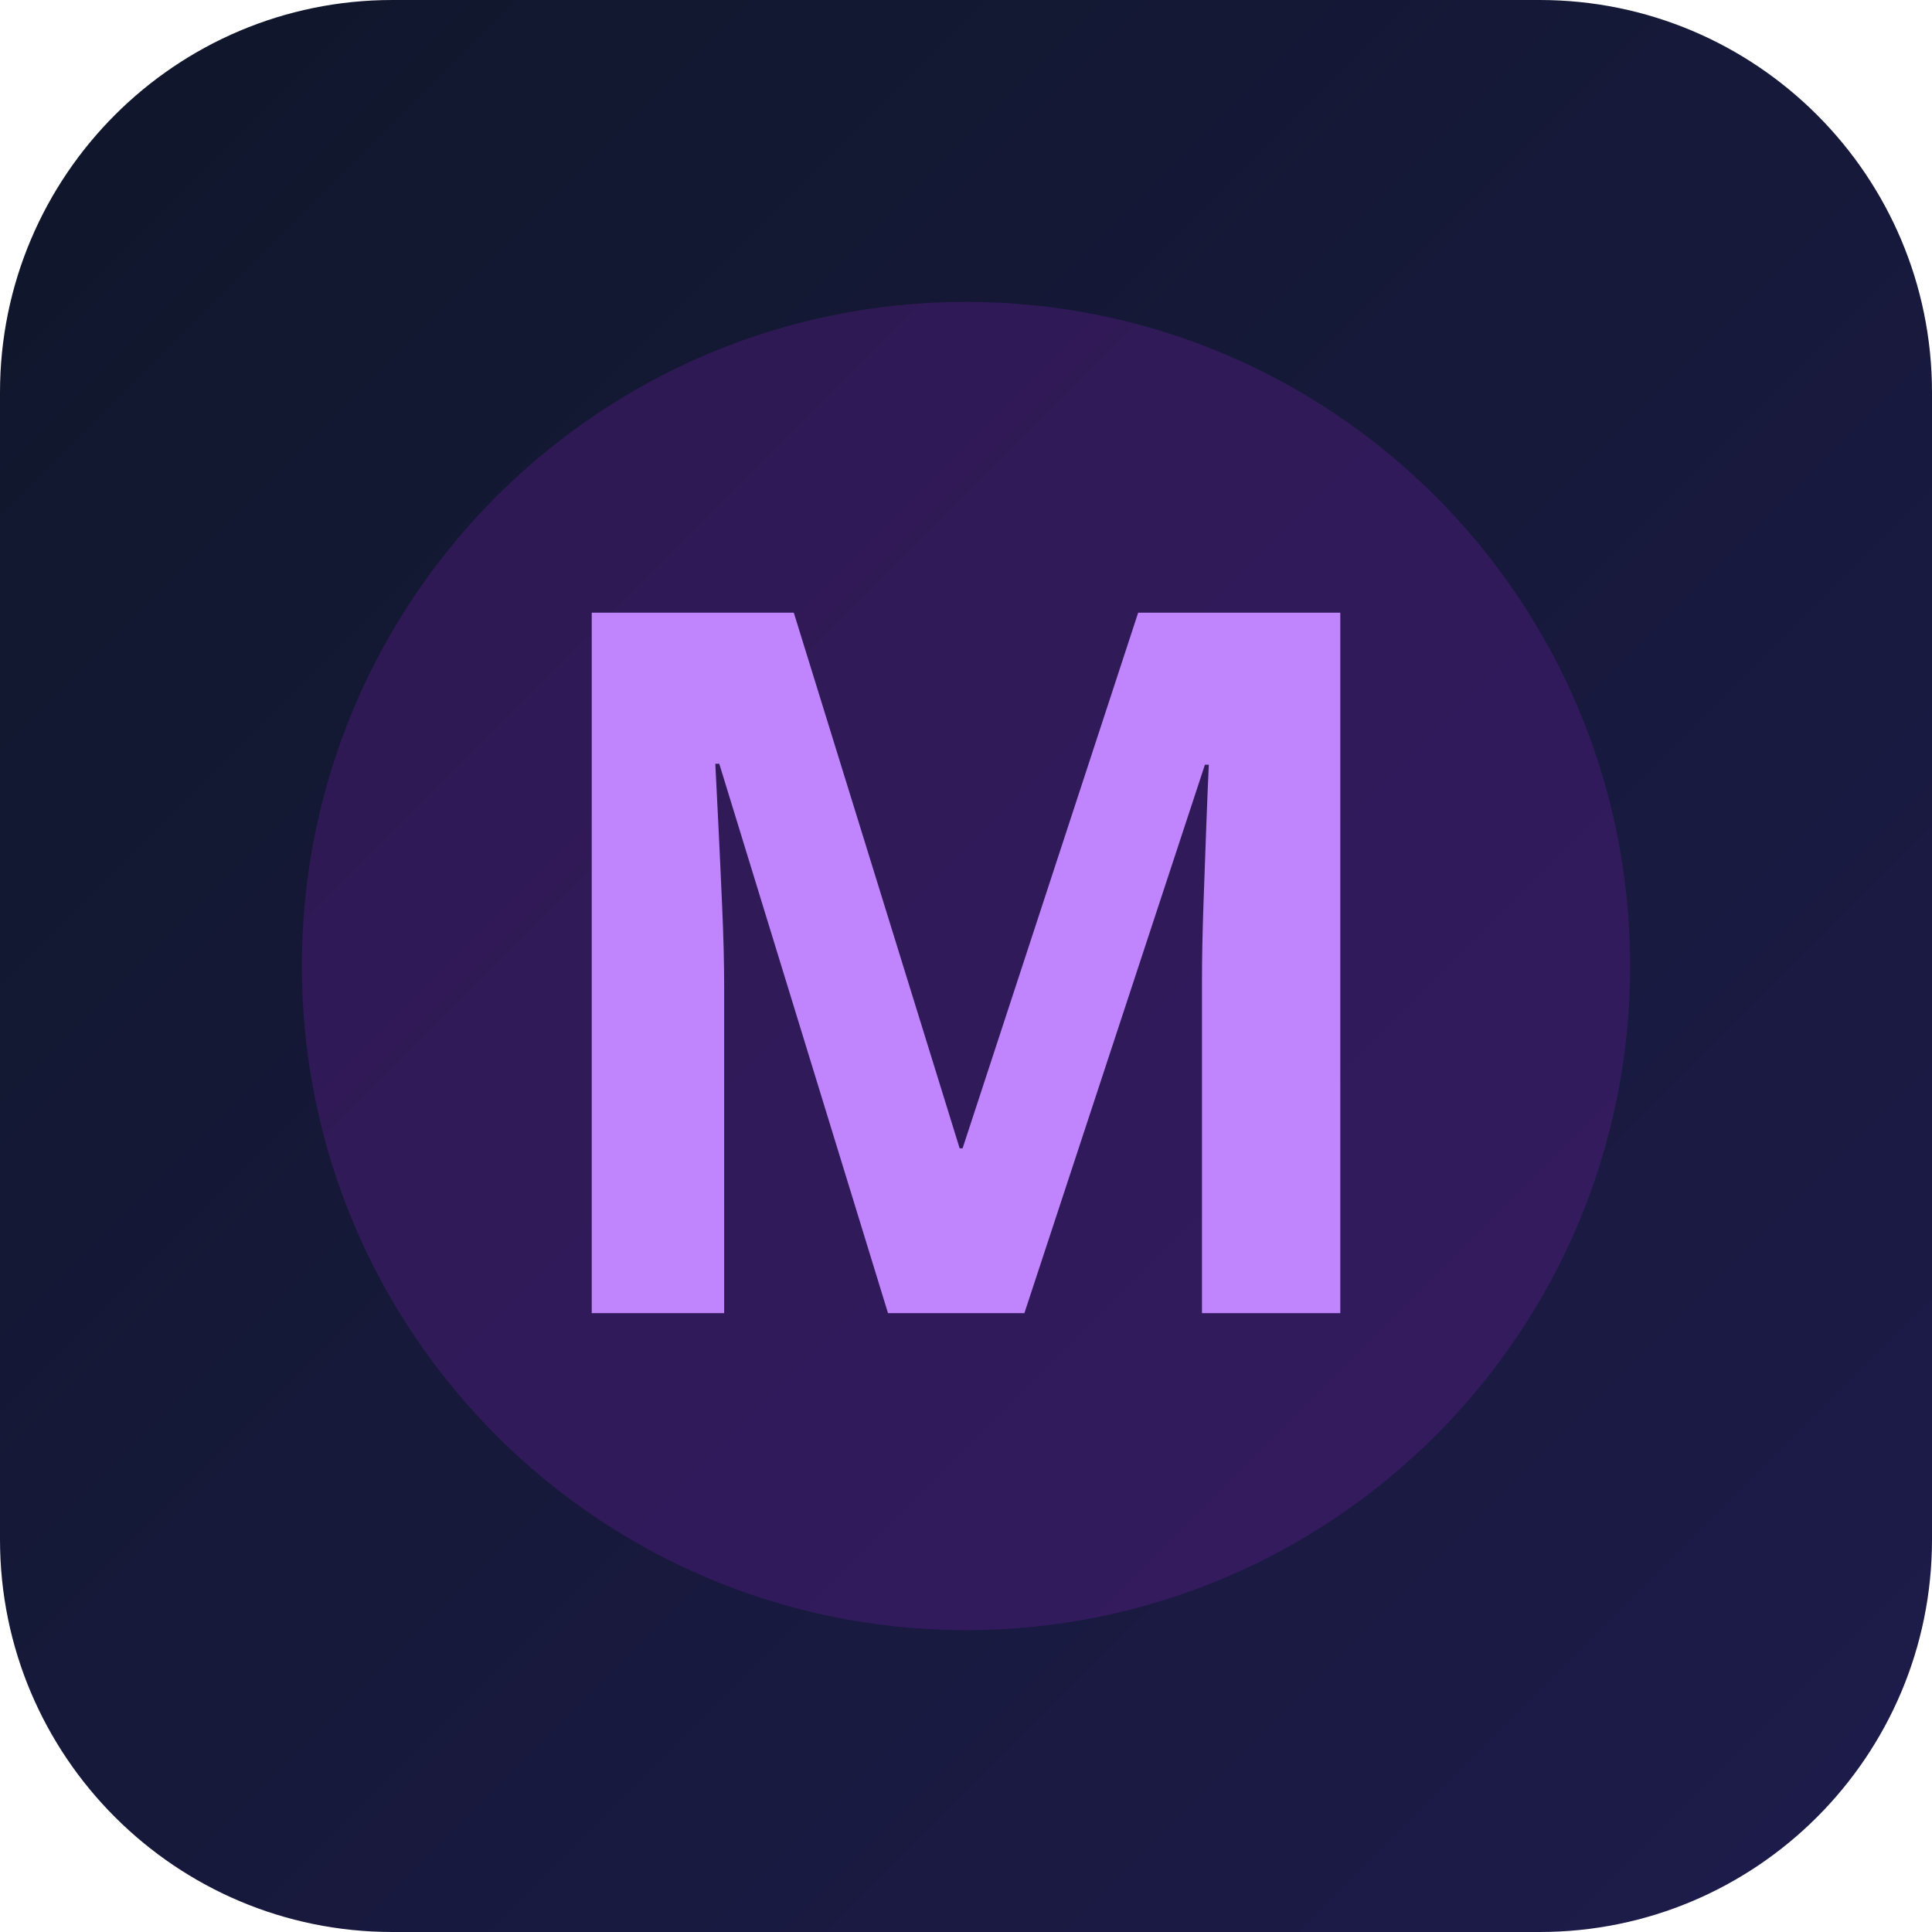
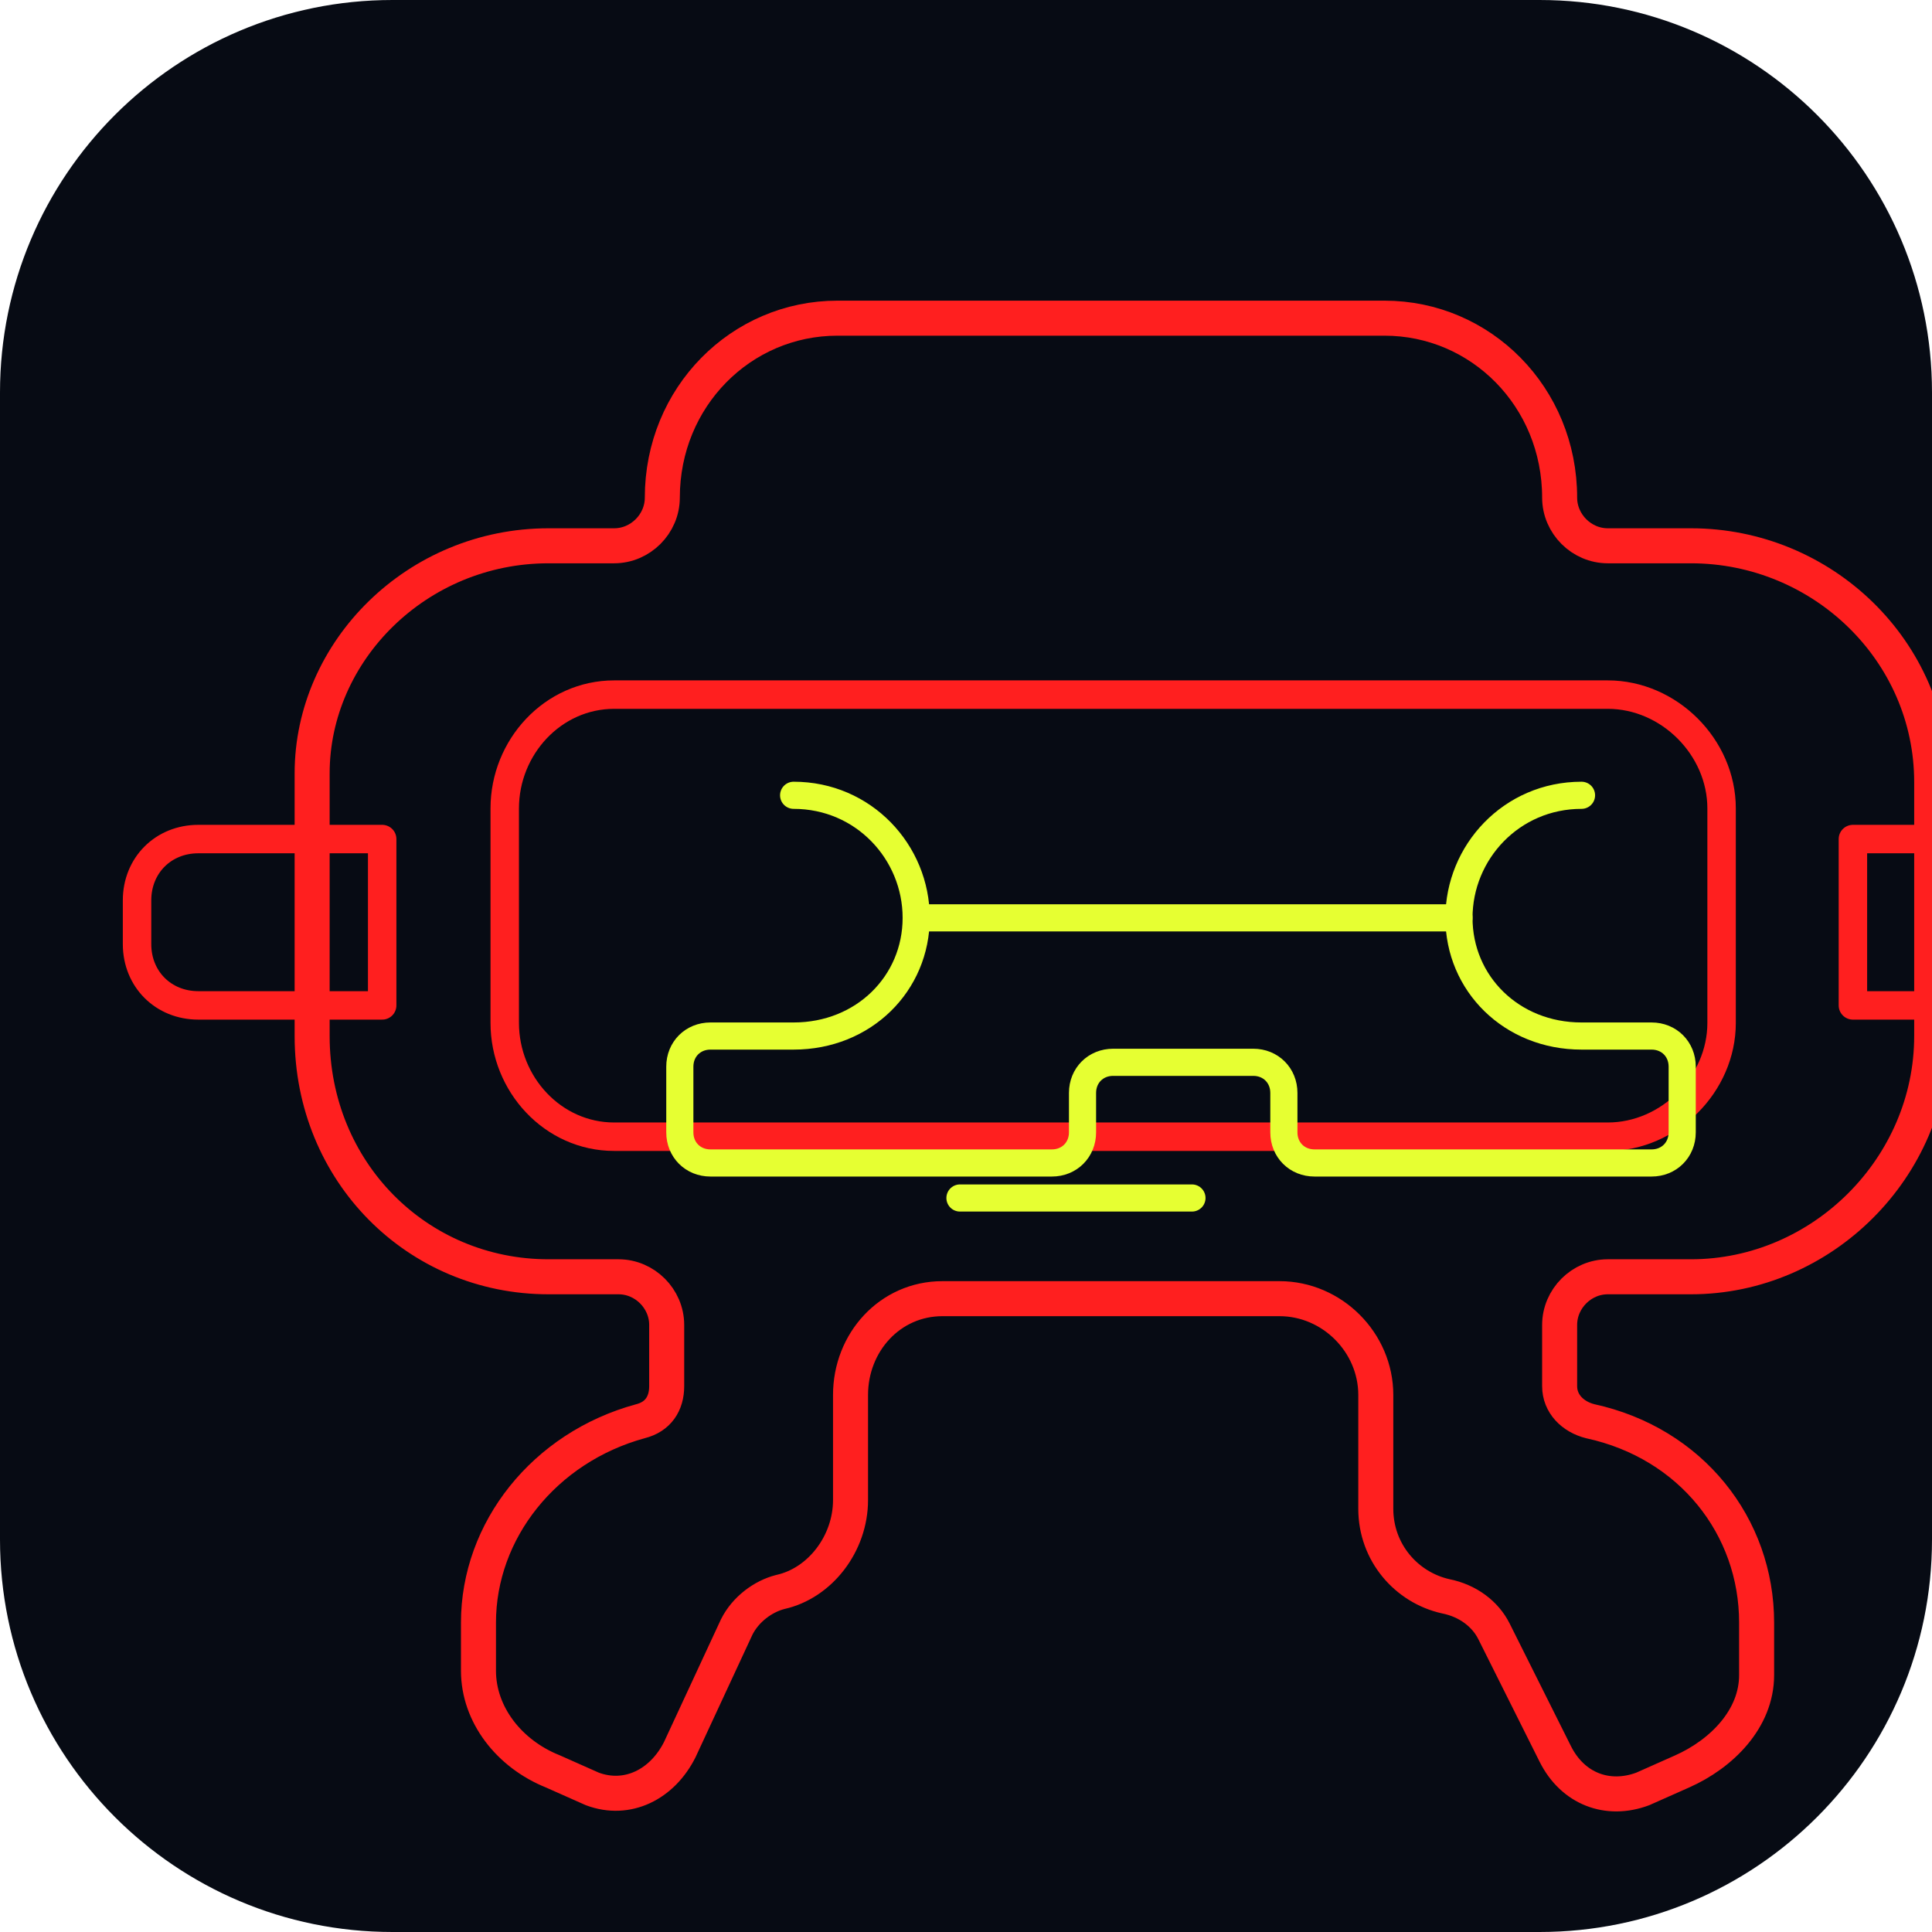
- <svg xmlns="http://www.w3.org/2000/svg" viewBox="0 0 512 512" role="img" aria-label="Muller icon">
-   <defs>
-     <linearGradient id="bg" x1="0" x2="1" y1="0" y2="1">
-       <stop offset="0%" stop-color="#0f172a" />
-       <stop offset="100%" stop-color="#1e1b4b" />
-     </linearGradient>
-   </defs>
-   <rect width="512" height="512" rx="104" fill="url(#bg)" />
-   <circle cx="256" cy="256" r="176" fill="#581c87" opacity="0.4" />
-   <text x="256" y="348" text-anchor="middle" font-size="260" font-weight="700" fill="#c084fc" font-family="Outfit,system-ui,sans-serif">M</text>
+ <svg xmlns="http://www.w3.org/2000/svg" viewBox="0 0 512 512" role="img" aria-label="Profesor Plaza Muller logo">
+   <rect width="512" height="512" rx="104" fill="#070b14" />
+   <g transform="translate(34 82) scale(1.16)">
+     <path d="M42 106          C42 78 66 54 96 54          H111          C117 54 122 49 122 43          C122 20 140 2 162 2          H287          C309 2 327 20 327 43          C327 49 332 54 338 54          H357          C387 54 412 78 412 108          V166          C412 196 387 221 357 221          H338          C332 221 327 226 327 232          V246          C327 250 330 253 334 254          C357 259 372 278 372 300          V312          C372 322 364 330 355 334          L346 338          C338 341 330 338 326 330          L312 302          C310 298 306 295 301 294          C292 292 285 284 285 274          V248          C285 236 275 226 263 226          H186          C174 226 165 236 165 248          V272          C165 282 158 291 149 293          C145 294 141 297 139 301          L126 329          C122 337 114 341 106 338          L97 334          C87 330 80 321 80 311          V300          C80 279 95 260 117 254          C121 253 123 250 123 246          V232          C123 226 118 221 112 221          H96          C66 221 42 197 42 166          Z" fill="none" stroke="#ff1f1f" stroke-width="8" stroke-linecap="round" stroke-linejoin="round" />
+     <path d="M111 88          H338          C352 88 364 100 364 114          V163          C364 177 352 189 338 189          H111          C97 189 86 177 86 163          V114          C86 100 97 88 111 88          Z" fill="none" stroke="#ff1f1f" stroke-width="6.5" stroke-linecap="round" stroke-linejoin="round" />
+     <path d="M58 121          H16          C8 121 2 127 2 135          V145          C2 153 8 159 16 159          H58          Z" fill="none" stroke="#ff1f1f" stroke-width="6.5" stroke-linecap="round" stroke-linejoin="round" />
+     <path d="M394 121          H436          C444 121 450 127 450 135          V145          C450 153 444 159 436 159          H394          Z" fill="none" stroke="#ff1f1f" stroke-width="6.5" stroke-linecap="round" stroke-linejoin="round" />
+     <path d="M152 111          C168 111 180 124 180 139          C180 154 168 166 152 166          H133          C129 166 126 169 126 173          V188          C126 192 129 195 133 195          H211          C215 195 218 192 218 188          V179          C218 175 221 172 225 172          H257          C261 172 264 175 264 179          V188          C264 192 267 195 271 195          H348          C352 195 355 192 355 188          V173          C355 169 352 166 348 166          H332          C316 166 304 154 304 139          C304 124 316 111 332 111" fill="none" stroke="#e6ff32" stroke-width="6.2" stroke-linecap="round" stroke-linejoin="round" />
+     <path d="M180 139          H304" fill="none" stroke="#e6ff32" stroke-width="6.2" stroke-linecap="round" stroke-linejoin="round" />
+     <path d="M190 203          H243" fill="none" stroke="#e6ff32" stroke-width="6.2" stroke-linecap="round" stroke-linejoin="round" />
+   </g>
</svg>
